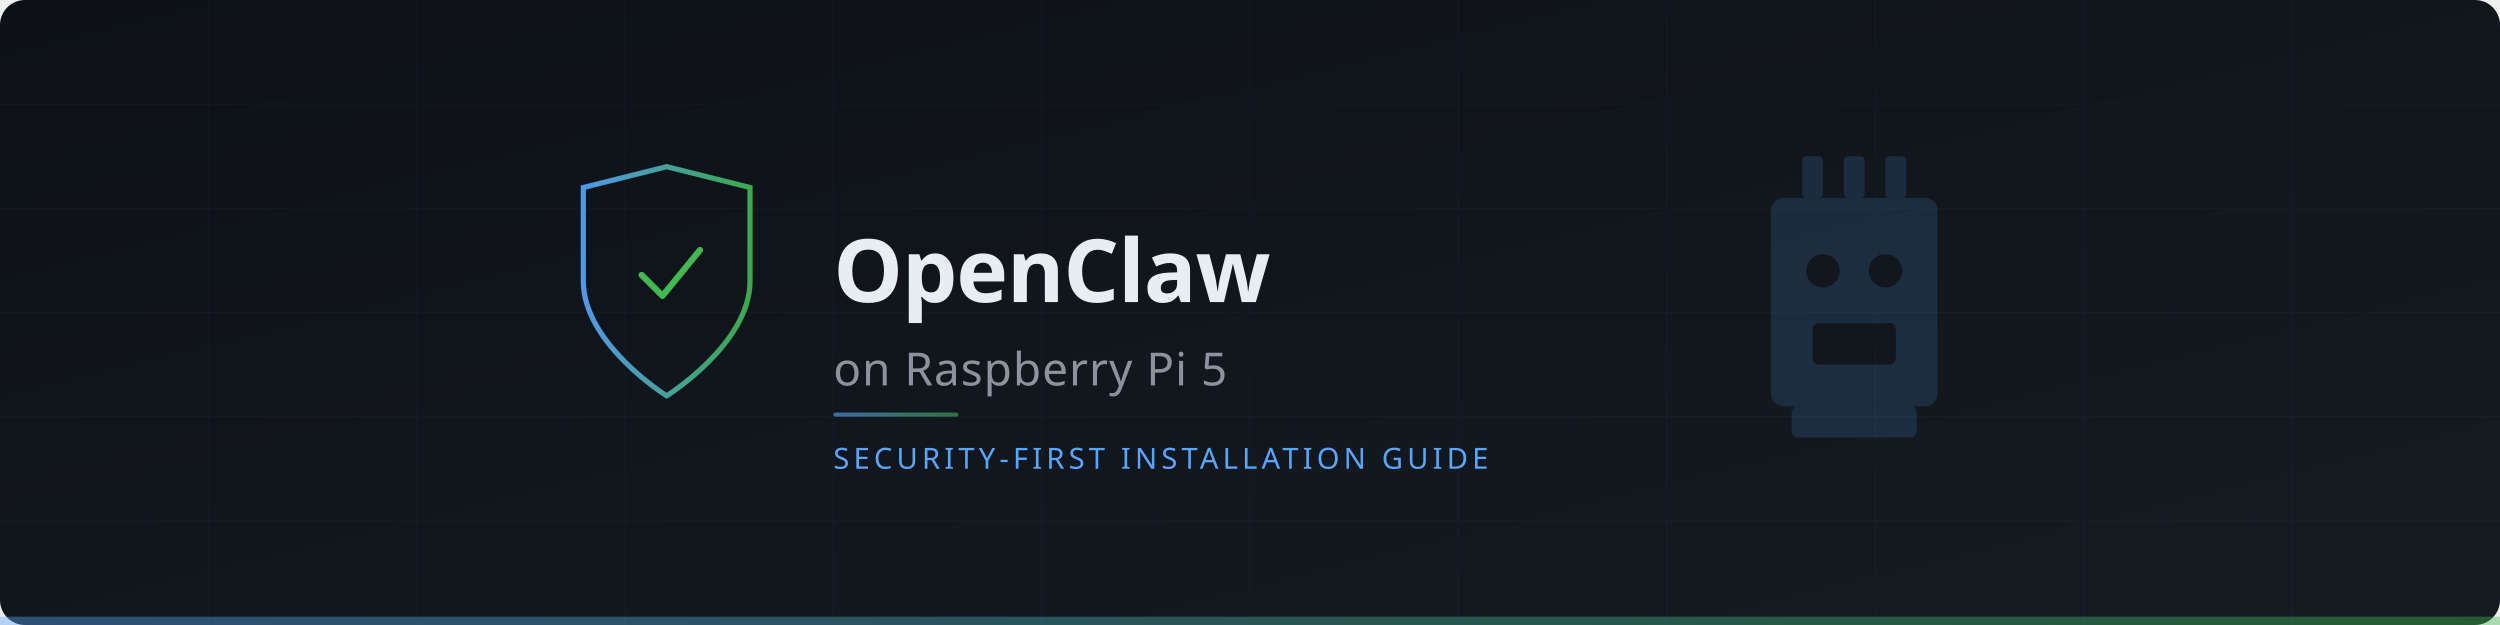
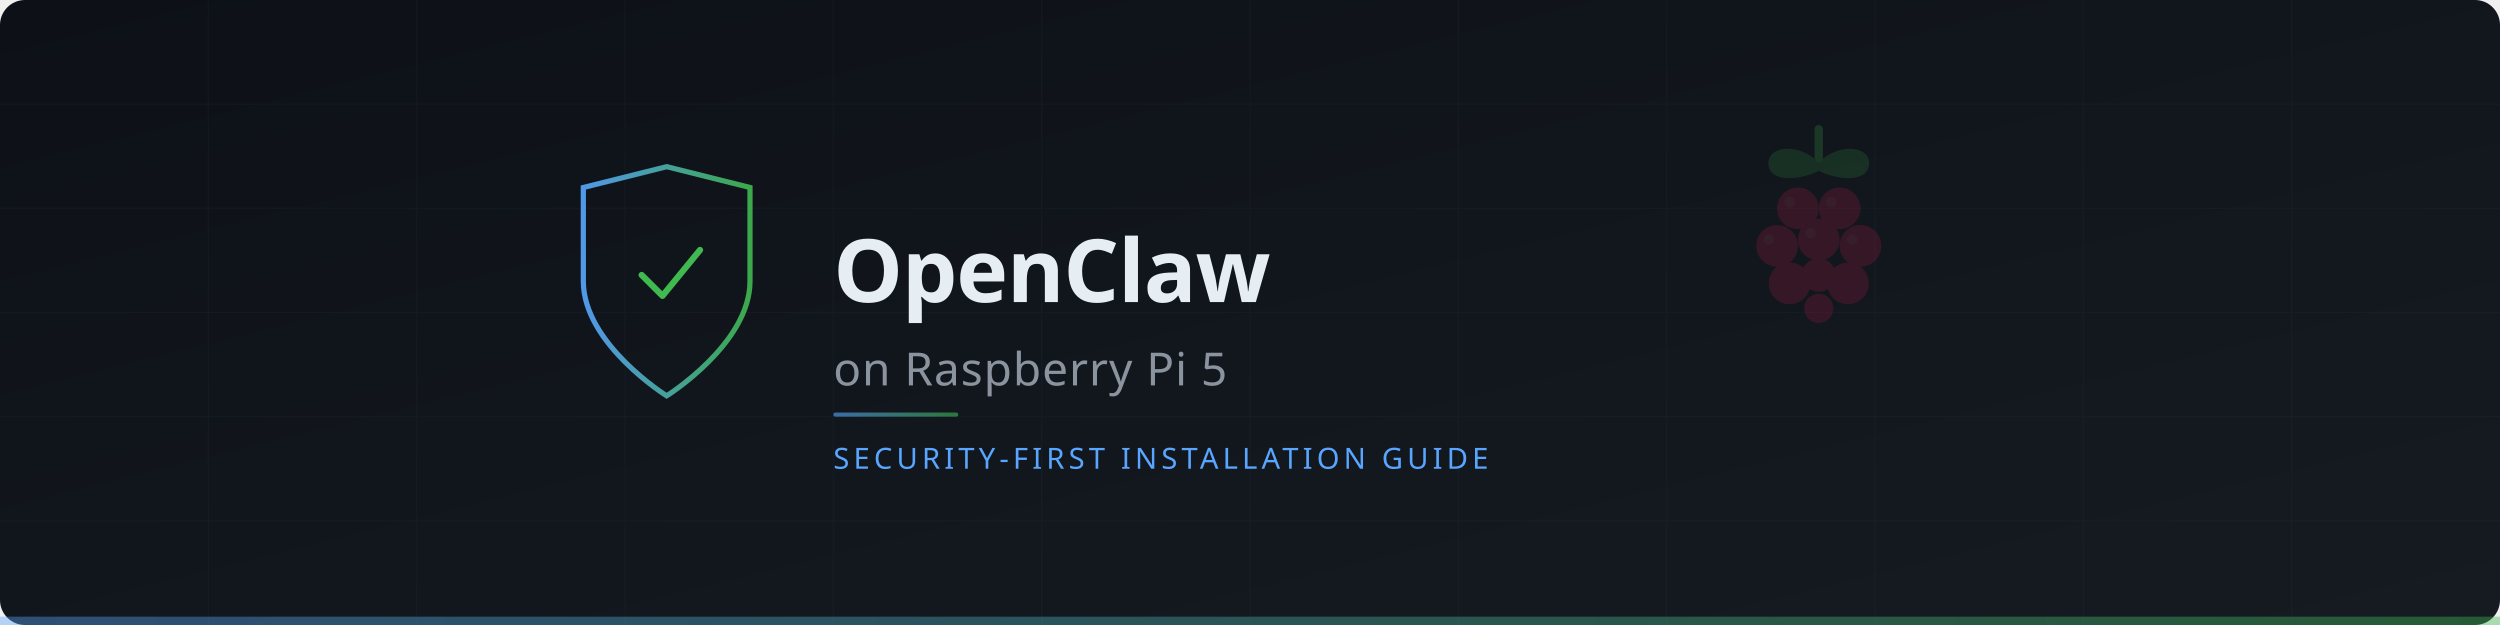
<svg xmlns="http://www.w3.org/2000/svg" viewBox="0 0 1200 300" fill="none">
  <defs>
    <linearGradient id="bg" x1="0" y1="0" x2="1" y2="1">
      <stop offset="0%" stop-color="#0d1117" />
      <stop offset="100%" stop-color="#161b22" />
    </linearGradient>
    <linearGradient id="accent" x1="0" y1="0" x2="1" y2="0">
      <stop offset="0%" stop-color="#58a6ff" />
      <stop offset="100%" stop-color="#3fb950" />
    </linearGradient>
  </defs>
  <rect width="1200" height="300" rx="12" fill="url(#bg)" />
  <g opacity="0.04" stroke="#58a6ff" stroke-width="0.5">
    <line x1="0" y1="50" x2="1200" y2="50" />
    <line x1="0" y1="100" x2="1200" y2="100" />
    <line x1="0" y1="150" x2="1200" y2="150" />
    <line x1="0" y1="200" x2="1200" y2="200" />
    <line x1="0" y1="250" x2="1200" y2="250" />
    <line x1="100" y1="0" x2="100" y2="300" />
    <line x1="200" y1="0" x2="200" y2="300" />
    <line x1="300" y1="0" x2="300" y2="300" />
    <line x1="400" y1="0" x2="400" y2="300" />
    <line x1="500" y1="0" x2="500" y2="300" />
    <line x1="600" y1="0" x2="600" y2="300" />
    <line x1="700" y1="0" x2="700" y2="300" />
    <line x1="800" y1="0" x2="800" y2="300" />
    <line x1="900" y1="0" x2="900" y2="300" />
    <line x1="1000" y1="0" x2="1000" y2="300" />
    <line x1="1100" y1="0" x2="1100" y2="300" />
  </g>
  <g transform="translate(280, 80)">
    <path d="M0 10 L40 0 L80 10 L80 55 C80 85 40 110 40 110 C40 110 0 85 0 55 Z" fill="none" stroke="url(#accent)" stroke-width="2.5" opacity="0.9" />
    <path d="M28 52 L38 62 L56 40" fill="none" stroke="#3fb950" stroke-width="3" stroke-linecap="round" stroke-linejoin="round" />
  </g>
-   <g transform="translate(850, 75)" opacity="0.15">
-     <rect x="0" y="20" width="80" height="100" rx="6" fill="#58a6ff" />
-     <rect x="15" y="0" width="10" height="20" rx="2" fill="#58a6ff" />
-     <rect x="35" y="0" width="10" height="20" rx="2" fill="#58a6ff" />
-     <rect x="55" y="0" width="10" height="20" rx="2" fill="#58a6ff" />
-     <rect x="10" y="120" width="60" height="15" rx="3" fill="#58a6ff" />
-     <circle cx="25" cy="55" r="8" fill="#0d1117" />
-     <circle cx="55" cy="55" r="8" fill="#0d1117" />
-     <rect x="20" y="80" width="40" height="20" rx="3" fill="#0d1117" />
+   <g transform="translate(835, 60)" opacity="0.2">
+     <rect x="36" y="0" width="4" height="18" rx="2" fill="#3fb950" />
+     <path d="M38 18 C28 8 12 10 14 20 C16 28 30 26 38 22" fill="#3fb950" opacity="0.8" />
+     <path d="M38 18 C48 8 64 10 62 20 C60 28 46 26 38 22" fill="#3fb950" opacity="0.8" />
+     <circle cx="28" cy="40" r="10" fill="#c51a4a" />
+     <circle cx="48" cy="40" r="10" fill="#c51a4a" />
+     <circle cx="18" cy="58" r="10" fill="#c51a4a" />
+     <circle cx="38" cy="55" r="10" fill="#c51a4a" />
+     <circle cx="58" cy="58" r="10" fill="#c51a4a" />
+     <circle cx="24" cy="76" r="10" fill="#c51a4a" />
+     <circle cx="52" cy="76" r="10" fill="#c51a4a" />
+     <circle cx="38" cy="72" r="8" fill="#c51a4a" />
+     <circle cx="38" cy="88" r="7" fill="#c51a4a" />
+     <circle cx="24" cy="37" r="2.5" fill="#fff" opacity="0.15" />
+     <circle cx="44" cy="37" r="2.5" fill="#fff" opacity="0.15" />
+     <circle cx="14" cy="55" r="2.5" fill="#fff" opacity="0.15" />
+     <circle cx="34" cy="52" r="2.5" fill="#fff" opacity="0.15" />
+     <circle cx="54" cy="55" r="2.5" fill="#fff" opacity="0.15" />
  </g>
  <text x="400" y="145" font-family="'Segoe UI', system-ui, -apple-system, sans-serif" font-size="42" font-weight="700" fill="#e6edf3" letter-spacing="-0.5">OpenClaw</text>
  <text x="400" y="185" font-family="'Segoe UI', system-ui, -apple-system, sans-serif" font-size="22" font-weight="400" fill="#8b949e" letter-spacing="0.5">on Raspberry Pi 5</text>
  <text x="400" y="225" font-family="'Segoe UI', system-ui, -apple-system, sans-serif" font-size="14" fill="#58a6ff" letter-spacing="2">SECURITY-FIRST INSTALLATION GUIDE</text>
  <rect x="400" y="198" width="60" height="2" rx="1" fill="url(#accent)" opacity="0.6" />
  <rect x="0" y="296" width="1200" height="4" fill="url(#accent)" opacity="0.4" />
</svg>
